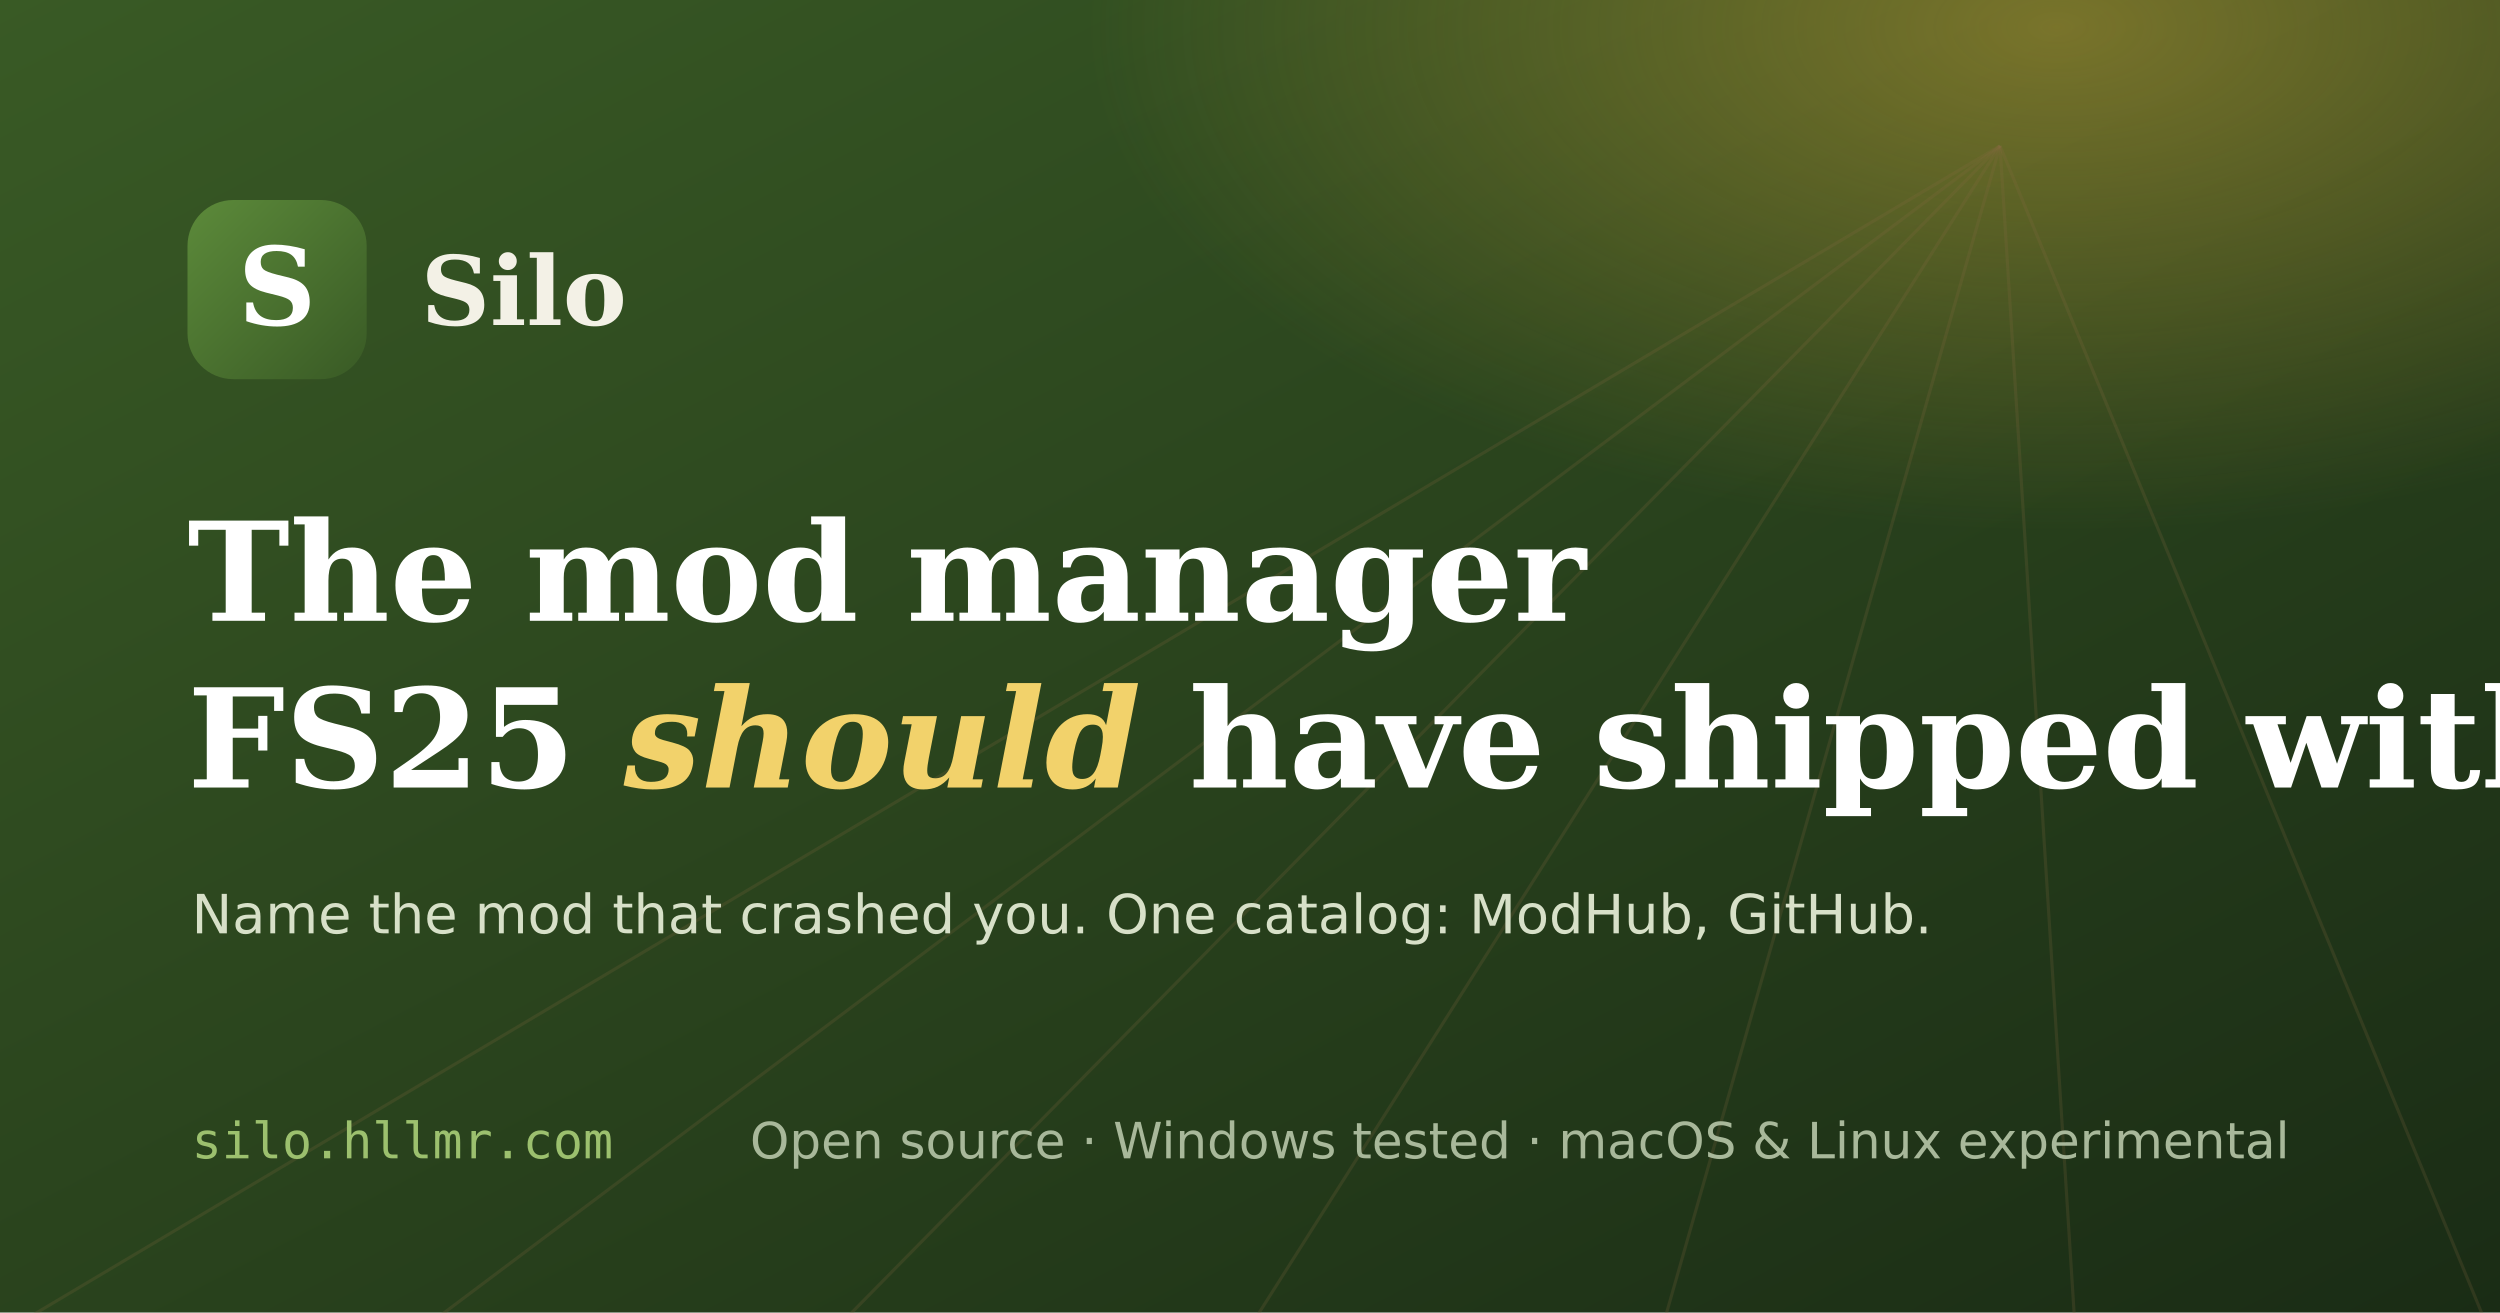
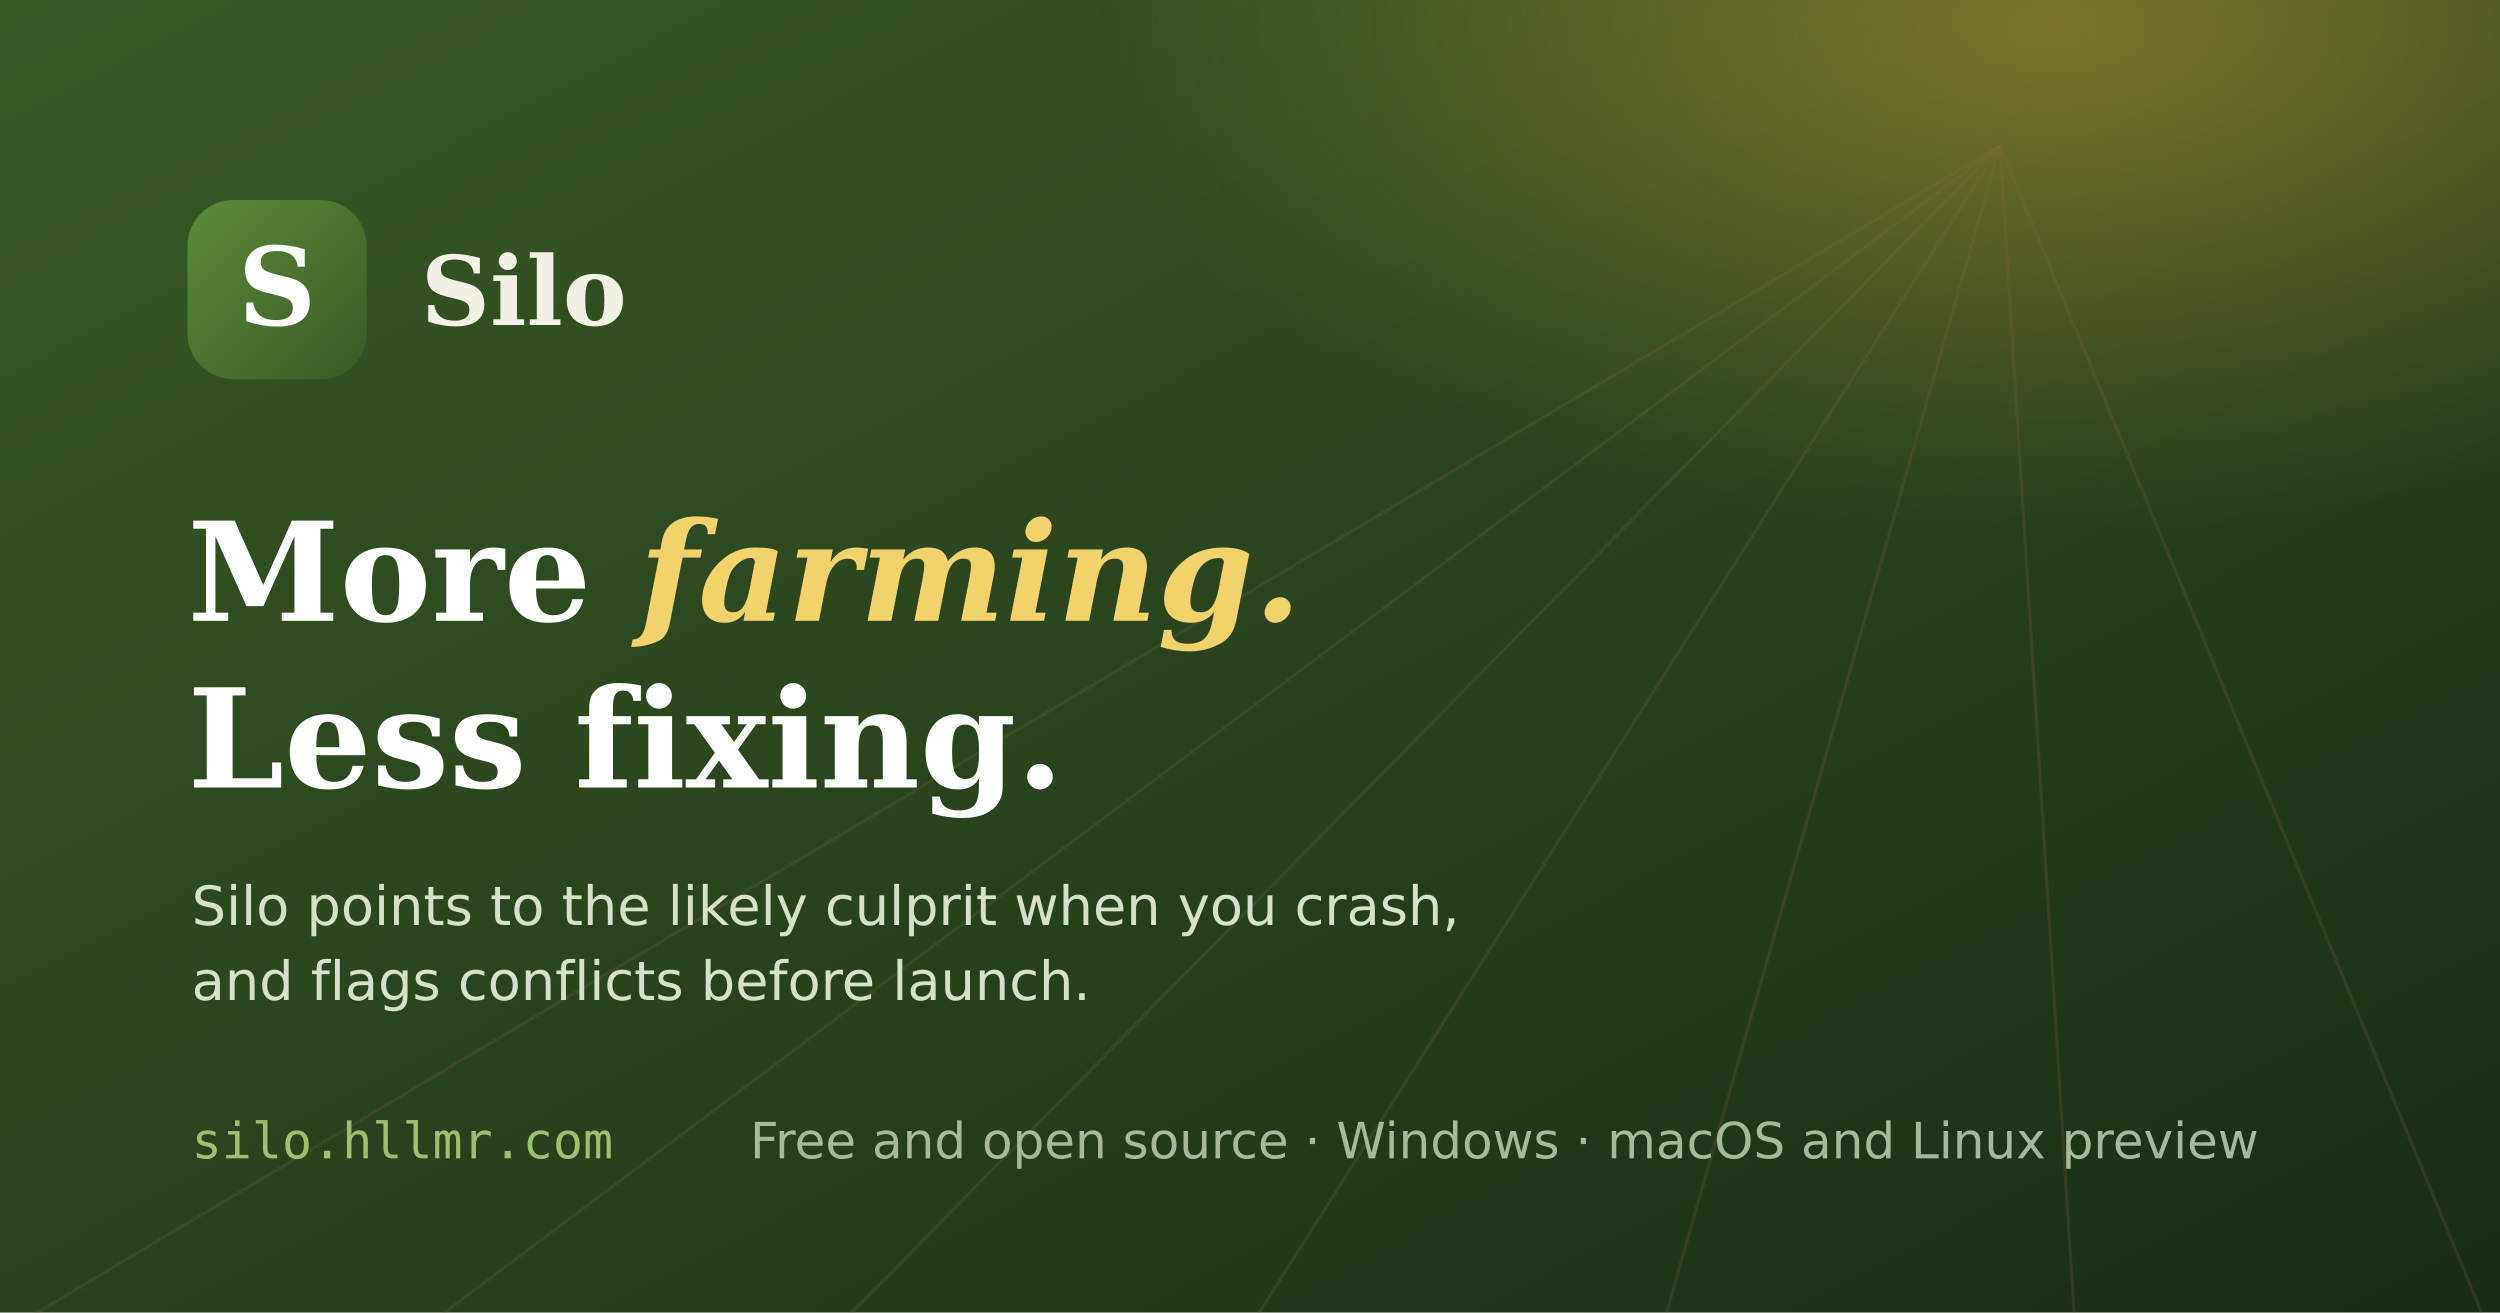
<svg xmlns="http://www.w3.org/2000/svg" width="1200" height="630" viewBox="0 0 1200 630">
  <defs>
    <linearGradient id="bg" x1="0" y1="0" x2="1" y2="1">
      <stop offset="0" stop-color="#395a25" />
      <stop offset="1" stop-color="#1a2c15" />
    </linearGradient>
    <radialGradient id="glow" cx="0.82" cy="0.02" r="0.7">
      <stop offset="0" stop-color="#e3b23c" stop-opacity="0.42" />
      <stop offset="0.55" stop-color="#e3b23c" stop-opacity="0" />
    </radialGradient>
    <linearGradient id="tile" x1="0" y1="0" x2="1" y2="1">
      <stop offset="0" stop-color="#5c8a3a" />
      <stop offset="1" stop-color="#395a25" />
    </linearGradient>
  </defs>
  <rect width="1200" height="630" fill="url(#bg)" />
  <rect width="1200" height="630" fill="url(#glow)" />
  <g stroke="#8a6a45" stroke-opacity="0.20" stroke-width="1.5">
    <line x1="-100" y1="700" x2="960" y2="70" />
    <line x1="120" y1="700" x2="960" y2="70" />
    <line x1="340" y1="700" x2="960" y2="70" />
    <line x1="560" y1="700" x2="960" y2="70" />
    <line x1="780" y1="700" x2="960" y2="70" />
    <line x1="1000" y1="700" x2="960" y2="70" />
    <line x1="1220" y1="700" x2="960" y2="70" />
  </g>
  <g transform="translate(90,96)">
    <rect width="86" height="86" rx="22" fill="url(#tile)" />
    <text x="43" y="60" text-anchor="middle" font-family="Georgia, 'DejaVu Serif', serif" font-weight="700" font-size="52" fill="#ffffff">S</text>
    <text x="112" y="60" font-family="Georgia, 'DejaVu Serif', serif" font-weight="700" font-size="46" fill="#f3f1e6">Silo</text>
  </g>
-   <text x="90" y="298" font-family="Georgia, 'DejaVu Serif', serif" font-weight="700" font-size="66" fill="#ffffff">The mod manager</text>
-   <text x="90" y="378" font-family="Georgia, 'DejaVu Serif', serif" font-weight="700" font-size="66" fill="#ffffff">FS25 <tspan fill="#f2d26b" font-style="italic">should</tspan> have shipped with.</text>
-   <text x="92" y="448" font-family="'DejaVu Sans', sans-serif" font-size="26" fill="#d7e0c8">Name the mod that crashed you. One catalog: ModHub, GitHub.</text>
+   <text x="90" y="298" font-family="Georgia, 'DejaVu Serif', serif" font-weight="700" font-size="66" fill="#ffffff">More <tspan fill="#f2d26b" font-style="italic">farming.</tspan>
+   </text>
+   <text x="90" y="378" font-family="Georgia, 'DejaVu Serif', serif" font-weight="700" font-size="66" fill="#ffffff">Less fixing.</text>
+   <text x="92" y="444" font-family="'DejaVu Sans', sans-serif" font-size="26" fill="#d7e0c8">Silo points to the likely culprit when you crash,</text>
+   <text x="92" y="480" font-family="'DejaVu Sans', sans-serif" font-size="26" fill="#d7e0c8">and flags conflicts before launch.</text>
  <text x="92" y="556" font-family="'DejaVu Sans Mono', monospace" font-size="24" fill="#9cc06e">silo.hllmr.com</text>
-   <text x="360" y="556" font-family="'DejaVu Sans', sans-serif" font-size="24" fill="#a8b89a">Open source · Windows tested · macOS &amp; Linux experimental</text>
+   <text x="360" y="556" font-family="'DejaVu Sans', sans-serif" font-size="24" fill="#a8b89a">Free and open source · Windows · macOS and Linux preview</text>
</svg>
